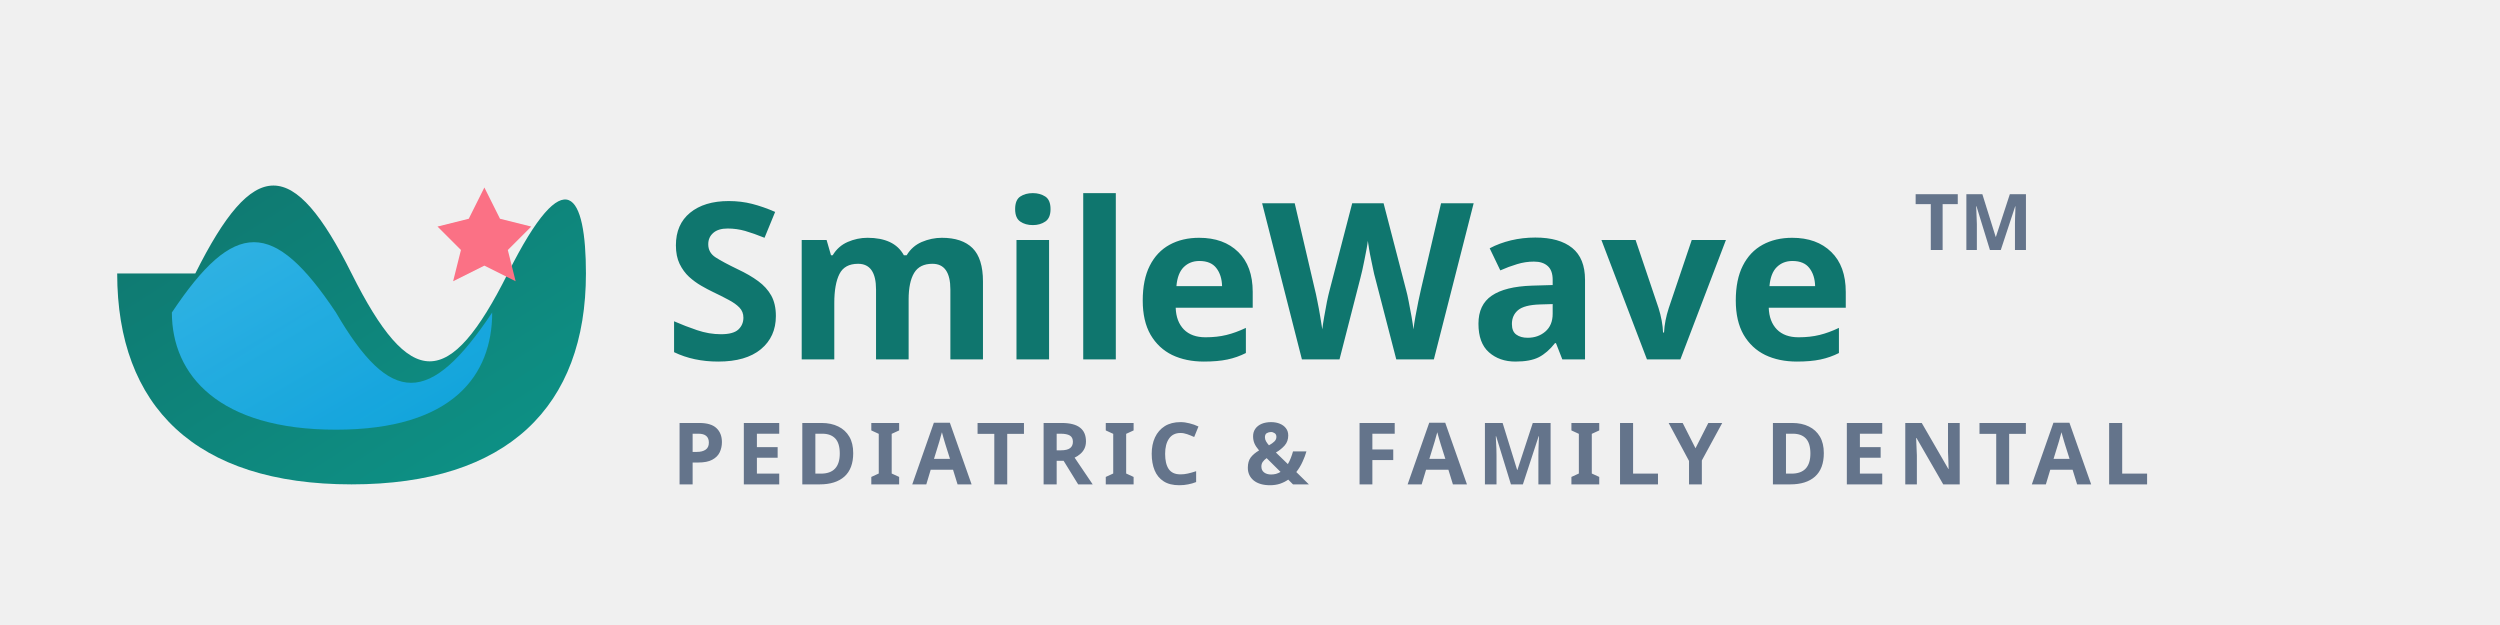
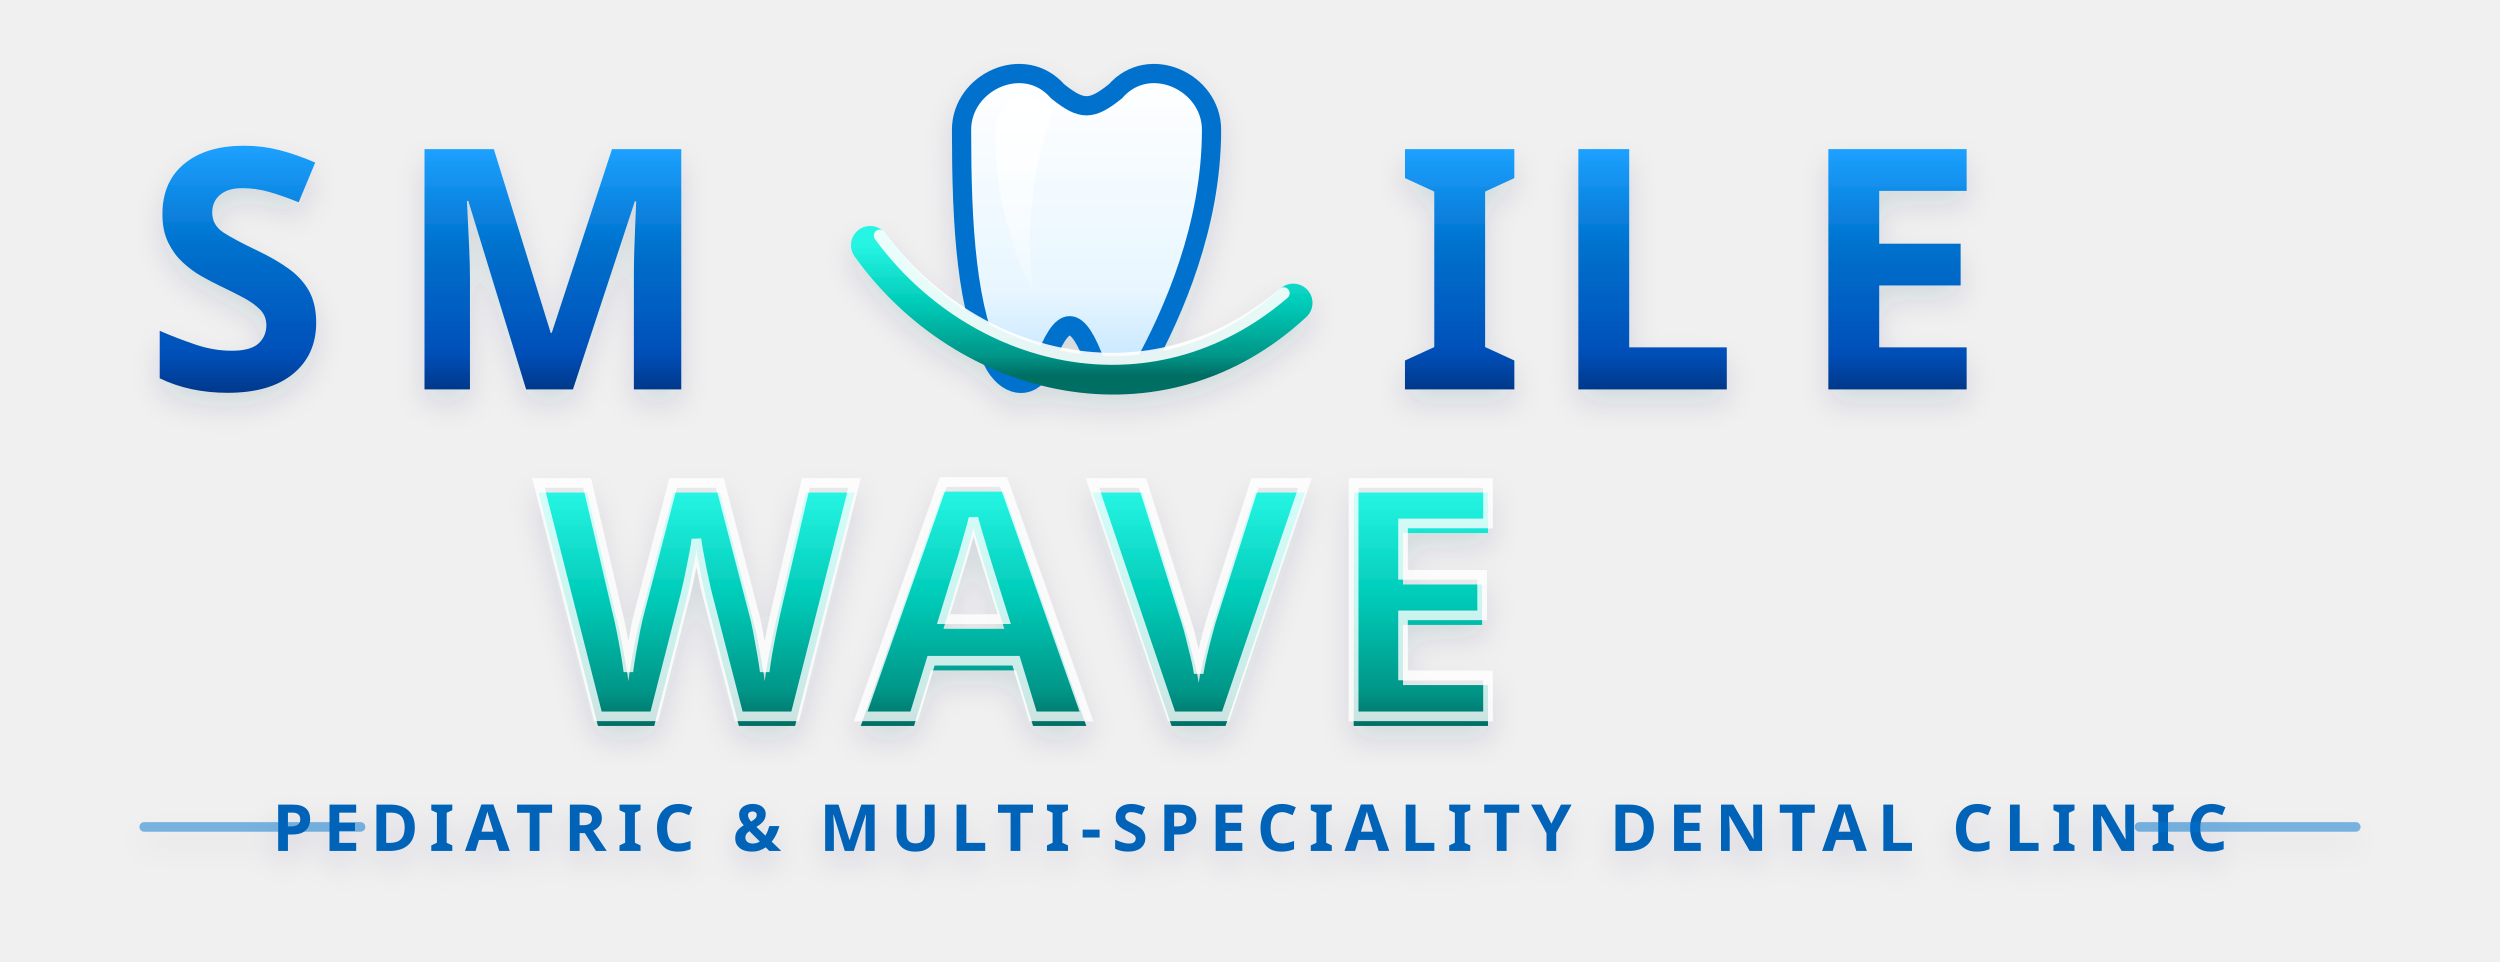
- <svg xmlns="http://www.w3.org/2000/svg" viewBox="0 0 320 80" width="100%" height="100%">
+ <svg xmlns="http://www.w3.org/2000/svg" viewBox="0 0 520 200" width="100%" height="100%" role="img" aria-label="SmileWave Registered Dental Clinic Logo">
  <defs>
-     <linearGradient id="waveGrad" x1="0%" y1="0%" x2="100%" y2="100%">
-       <stop offset="0%" stop-color="#0F766E" />
-       <stop offset="100%" stop-color="#0D9488" />
+     <linearGradient id="regBlue" x1="0%" y1="0%" x2="0%" y2="100%">
+       <stop offset="0%" stop-color="#1DA1FF" />
+       <stop offset="40%" stop-color="#0072CE" />
+       <stop offset="85%" stop-color="#004FB8" />
+       <stop offset="100%" stop-color="#00388A" />
    </linearGradient>
-     <linearGradient id="skyGrad" x1="0%" y1="0%" x2="100%" y2="100%">
-       <stop offset="0%" stop-color="#38BDF8" />
-       <stop offset="100%" stop-color="#0EA5E9" />
+     <linearGradient id="regTurquoise" x1="0%" y1="0%" x2="0%" y2="100%">
+       <stop offset="0%" stop-color="#26F5E3" />
+       <stop offset="45%" stop-color="#00CBB8" />
+       <stop offset="85%" stop-color="#009688" />
+       <stop offset="100%" stop-color="#006E64" />
    </linearGradient>
+     <linearGradient id="regTooth" x1="0%" y1="0%" x2="0%" y2="100%">
+       <stop offset="0%" stop-color="#FFFFFF" />
+       <stop offset="70%" stop-color="#E8F6FF" />
+       <stop offset="100%" stop-color="#BEE3FF" />
+     </linearGradient>
+     <linearGradient id="regHighlight" x1="0%" y1="0%" x2="0%" y2="100%">
+       <stop offset="0%" stop-color="#FFFFFF" stop-opacity="0.95" />
+       <stop offset="100%" stop-color="#FFFFFF" stop-opacity="0.2" />
+     </linearGradient>
+     <filter id="cleanShadow" x="-10%" y="-10%" width="120%" height="120%">
+       <feDropShadow dx="0" dy="3" stdDeviation="3" flood-color="#002D5A" flood-opacity="0.12" />
+     </filter>
  </defs>
-   <g transform="translate(10, 10)">
-     <path d="M 15 25 C 22.5 10, 27.5 10, 35 25 C 42.5 40, 47.5 40, 55 25 C 62.5 10, 65 15, 65 25 C 65 42, 55 52, 35 52 C 15 52, 5 42, 5 25 Z" fill="url(#waveGrad)" />
-     <path d="M 12 30 C 20 18, 25 18, 33 30 C 40 42, 45 42, 53 30 C 53 38, 48 45, 33 45 C 18 45, 12 38, 12 30 Z" fill="url(#skyGrad)" opacity="0.85" />
-     <path d="M 52 14 L 54 18 L 58 19 L 55 22 L 56 26 L 52 24 L 48 26 L 49 22 L 46 19 L 50 18 Z" fill="#FB7185" />
+   <g filter="url(#cleanShadow)" transform="translate(10, 5)">
+     <text x="20" y="76" font-family="'Plus Jakarta Sans', 'Arial Black', sans-serif" font-weight="900" font-size="70" fill="url(#regBlue)" letter-spacing="1">S</text>
+     <text x="72" y="76" font-family="'Plus Jakarta Sans', 'Arial Black', sans-serif" font-weight="900" font-size="70" fill="url(#regBlue)" letter-spacing="1">M</text>
+     <g transform="translate(155, 6)">
+       <path d="M 35,16                 C 35,6 48,0 55,8                 C 60,12 62,12 67,8                 C 74,0 87,6 87,16                 C 87,36 79,54 73,65                 C 70,70 65,70 63,65                 C 59,54 56,54 52,65                 C 50,70 45,70 42,65                 C 36,54 35,36 35,16 Z" fill="url(#regTooth)" stroke="#0072CE" stroke-width="4" />
+       <path d="M 42,17 C 42,10 49,6 54,12 C 50,23 48,37 50,50 C 45,40 42,29 42,17 Z" fill="url(#regHighlight)" />
+       <path d="M 16,40 C 36,68 76,78 104,52" fill="none" stroke="url(#regTurquoise)" stroke-width="8" stroke-linecap="round" />
+       <path d="M 18,38 C 37,64 74,74 102,50" fill="none" stroke="#FFFFFF" stroke-width="2.5" stroke-linecap="round" opacity="0.9" />
+     </g>
+     <text x="280" y="76" font-family="'Plus Jakarta Sans', 'Arial Black', sans-serif" font-weight="900" font-size="70" fill="url(#regBlue)" letter-spacing="1">I</text>
+     <text x="312" y="76" font-family="'Plus Jakarta Sans', 'Arial Black', sans-serif" font-weight="900" font-size="70" fill="url(#regBlue)" letter-spacing="1">L</text>
+     <text x="364" y="76" font-family="'Plus Jakarta Sans', 'Arial Black', sans-serif" font-weight="900" font-size="70" fill="url(#regBlue)" letter-spacing="1">E</text>
+     <g transform="translate(102, 146)">
+       <text x="0" y="0" font-family="'Plus Jakarta Sans', 'Arial Black', sans-serif" font-weight="900" font-size="68" fill="url(#regTurquoise)" letter-spacing="4">WAVE</text>
+       <text x="0" y="-2" font-family="'Plus Jakarta Sans', 'Arial Black', sans-serif" font-weight="900" font-size="68" fill="none" stroke="#FFFFFF" stroke-width="2" stroke-linecap="round" letter-spacing="4" opacity="0.8">WAVE</text>
+     </g>
+     <g transform="translate(0, 172)">
+       <line x1="20" y1="-5" x2="65" y2="-5" stroke="#0072CE" stroke-width="2" stroke-linecap="round" opacity="0.5" />
+       <text x="250" y="0" text-anchor="middle" font-family="'Plus Jakarta Sans', 'Manrope', sans-serif" font-weight="800" font-size="13.5" letter-spacing="2.2" fill="#0064B8">
+         PEDIATRIC &amp; MULTI-SPECIALITY DENTAL CLINIC
+       </text>
+       <line x1="435" y1="-5" x2="480" y2="-5" stroke="#0072CE" stroke-width="2" stroke-linecap="round" opacity="0.5" />
+     </g>
  </g>
-   <text x="85" y="46" font-family="'Plus Jakarta Sans', sans-serif" font-size="28" font-weight="800" fill="#0F766E">SmileWave</text>
-   <text x="245" y="32" font-family="'Plus Jakarta Sans', sans-serif" font-size="10" font-weight="700" fill="#64748B">TM</text>
-   <text x="86" y="62" font-family="'Manrope', sans-serif" font-size="11" font-weight="600" letter-spacing="0.12em" fill="#64748B" text-transform="uppercase">PEDIATRIC &amp; FAMILY DENTAL</text>
</svg>
